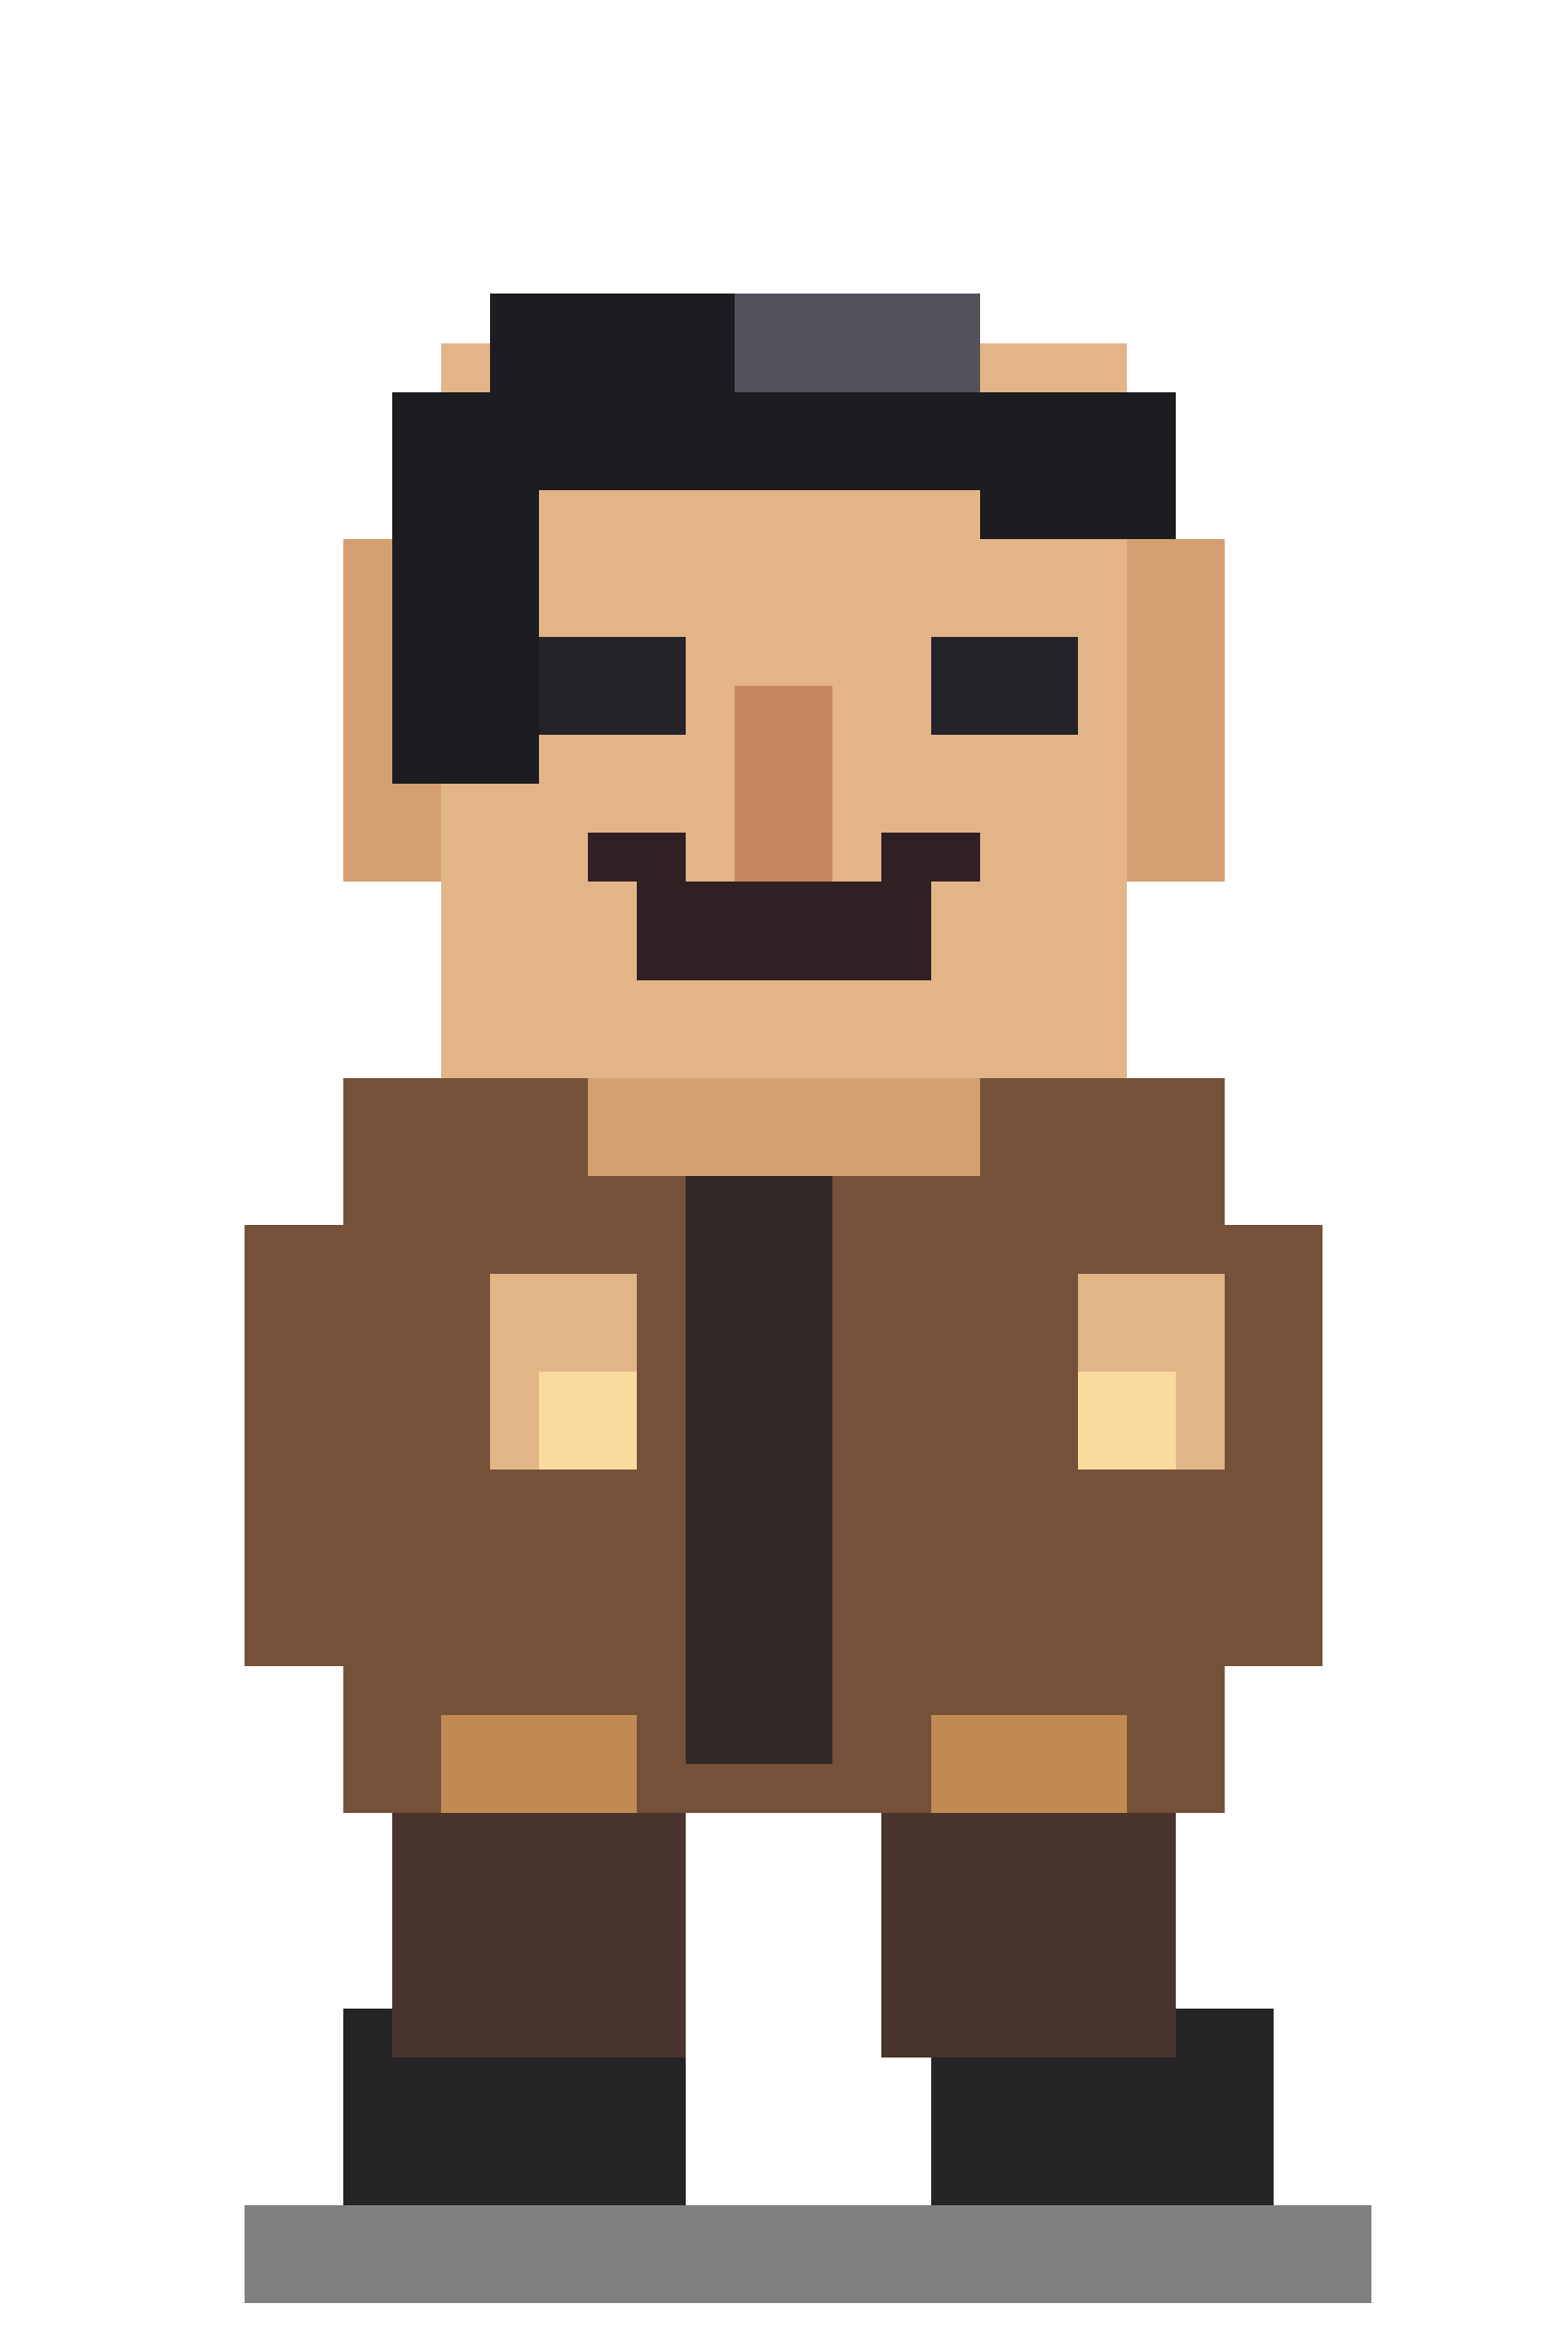
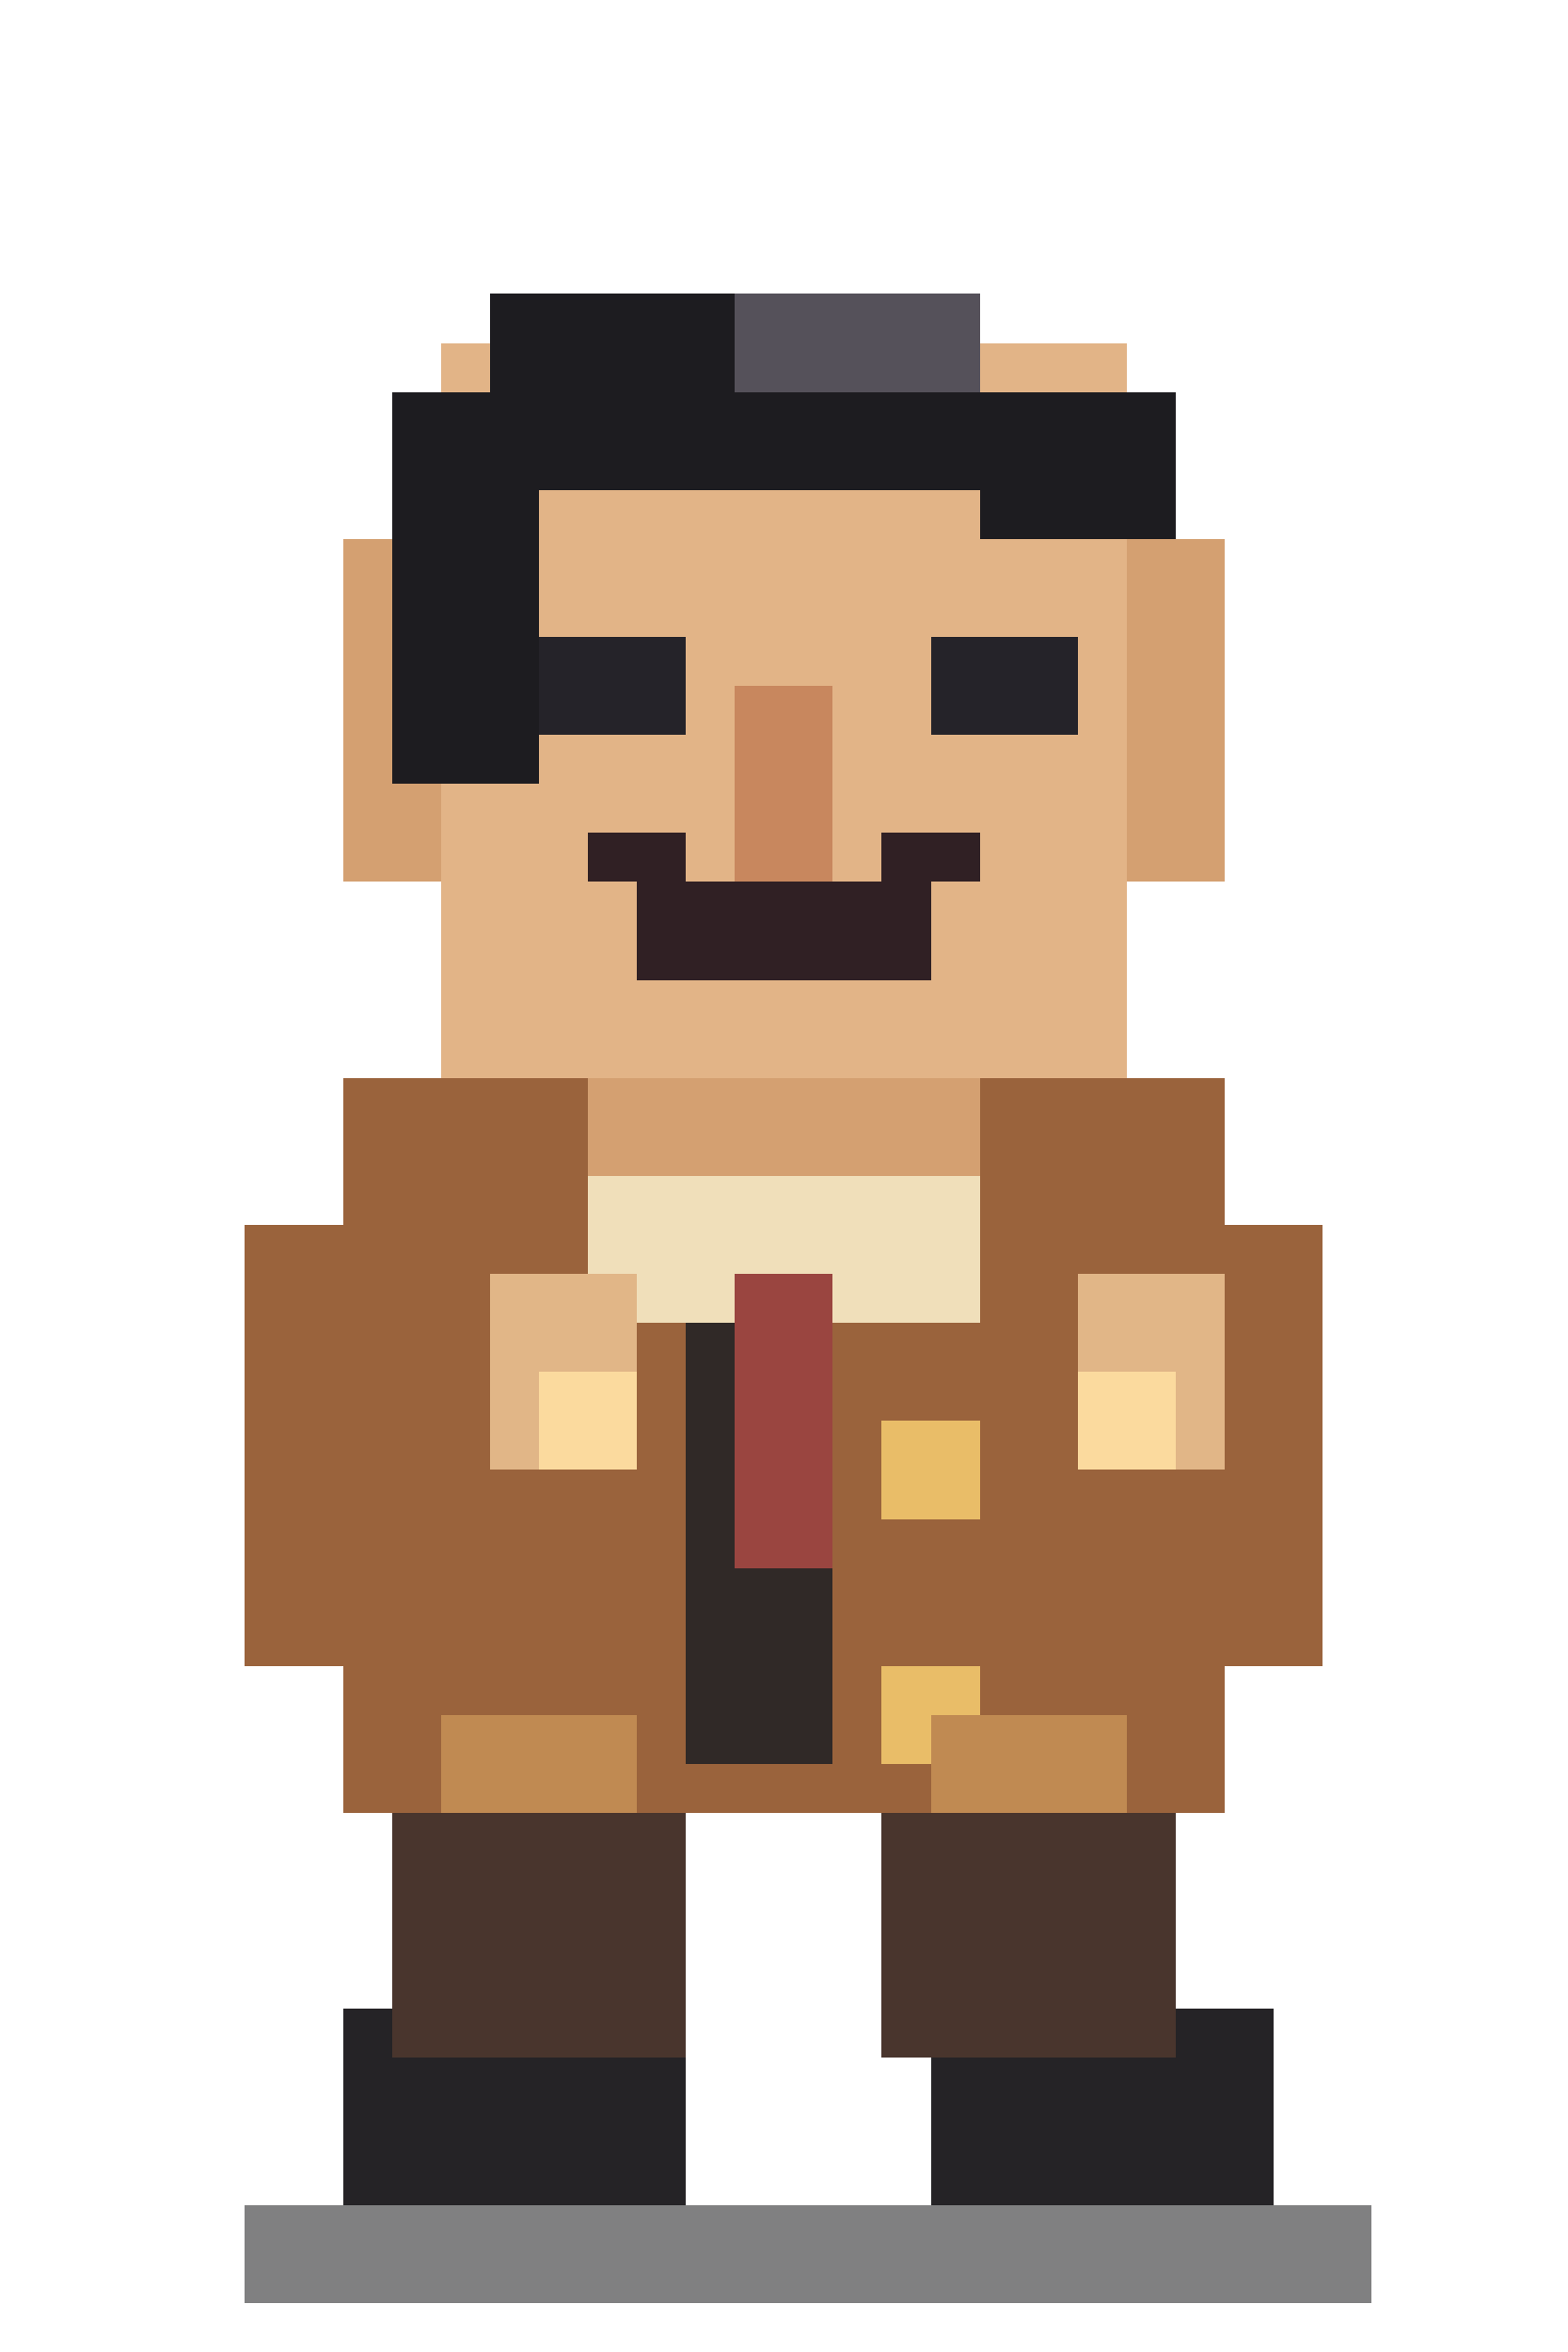
<svg xmlns="http://www.w3.org/2000/svg" viewBox="0 0 32 48" shape-rendering="crispEdges">
  <rect x="5" y="45" width="23" height="2" fill="#171719" opacity=".55" />
  <rect x="7" y="41" width="7" height="4" fill="#252326" />
  <rect x="19" y="41" width="7" height="4" fill="#252326" />
  <rect x="8" y="32" width="6" height="10" fill="#49352d" />
  <rect x="18" y="32" width="6" height="10" fill="#49352d" />
-   <rect x="7" y="22" width="18" height="15" fill="#76513a" />
-   <rect x="5" y="25" width="4" height="9" fill="#76513a" />
-   <rect x="23" y="25" width="4" height="9" fill="#76513a" />
+   <rect x="7" y="22" width="18" height="15" fill="#9a633c" />
+   <rect x="5" y="25" width="4" height="9" fill="#9a633c" />
+   <rect x="23" y="25" width="4" height="9" fill="#9a633c" />
  <rect x="14" y="23" width="3" height="13" fill="#302927" />
+   <rect x="12" y="23" width="4" height="4" fill="#f0dfba" />
+   <rect x="16" y="23" width="4" height="4" fill="#f0dfba" />
+   <rect x="15" y="26" width="2" height="6" fill="#9a4540" />
+   <rect x="18" y="29" width="2" height="2" fill="#e9bd68" />
+   <rect x="18" y="34" width="2" height="2" fill="#e9bd68" />
  <rect x="12" y="19" width="8" height="5" fill="#d4a071" />
  <rect x="7" y="11" width="3" height="7" fill="#d4a071" />
  <rect x="22" y="11" width="3" height="7" fill="#d4a071" />
  <rect x="9" y="7" width="14" height="15" fill="#e2b487" />
  <rect x="8" y="8" width="3" height="8" fill="#1d1c20" />
  <rect x="10" y="6" width="10" height="4" fill="#1d1c20" />
  <rect x="15" y="6" width="5" height="2" fill="#55515a" />
  <rect x="20" y="8" width="4" height="3" fill="#1d1c20" />
  <rect x="11" y="13" width="3" height="2" fill="#252329" />
  <rect x="19" y="13" width="3" height="2" fill="#252329" />
  <rect x="15" y="14" width="2" height="4" fill="#c8875e" />
  <rect x="13" y="18" width="6" height="2" fill="#302024" />
  <rect x="12" y="17" width="2" height="1" fill="#302024" />
  <rect x="18" y="17" width="2" height="1" fill="#302024" />
  <rect x="10" y="26" width="3" height="4" fill="#e1b687" />
  <rect x="22" y="26" width="3" height="4" fill="#e1b687" />
  <rect x="11" y="28" width="2" height="2" fill="#fbda9e" />
  <rect x="22" y="28" width="2" height="2" fill="#fbda9e" />
  <rect x="9" y="35" width="4" height="2" fill="#c08a52" />
  <rect x="19" y="35" width="4" height="2" fill="#c08a52" />
</svg>
